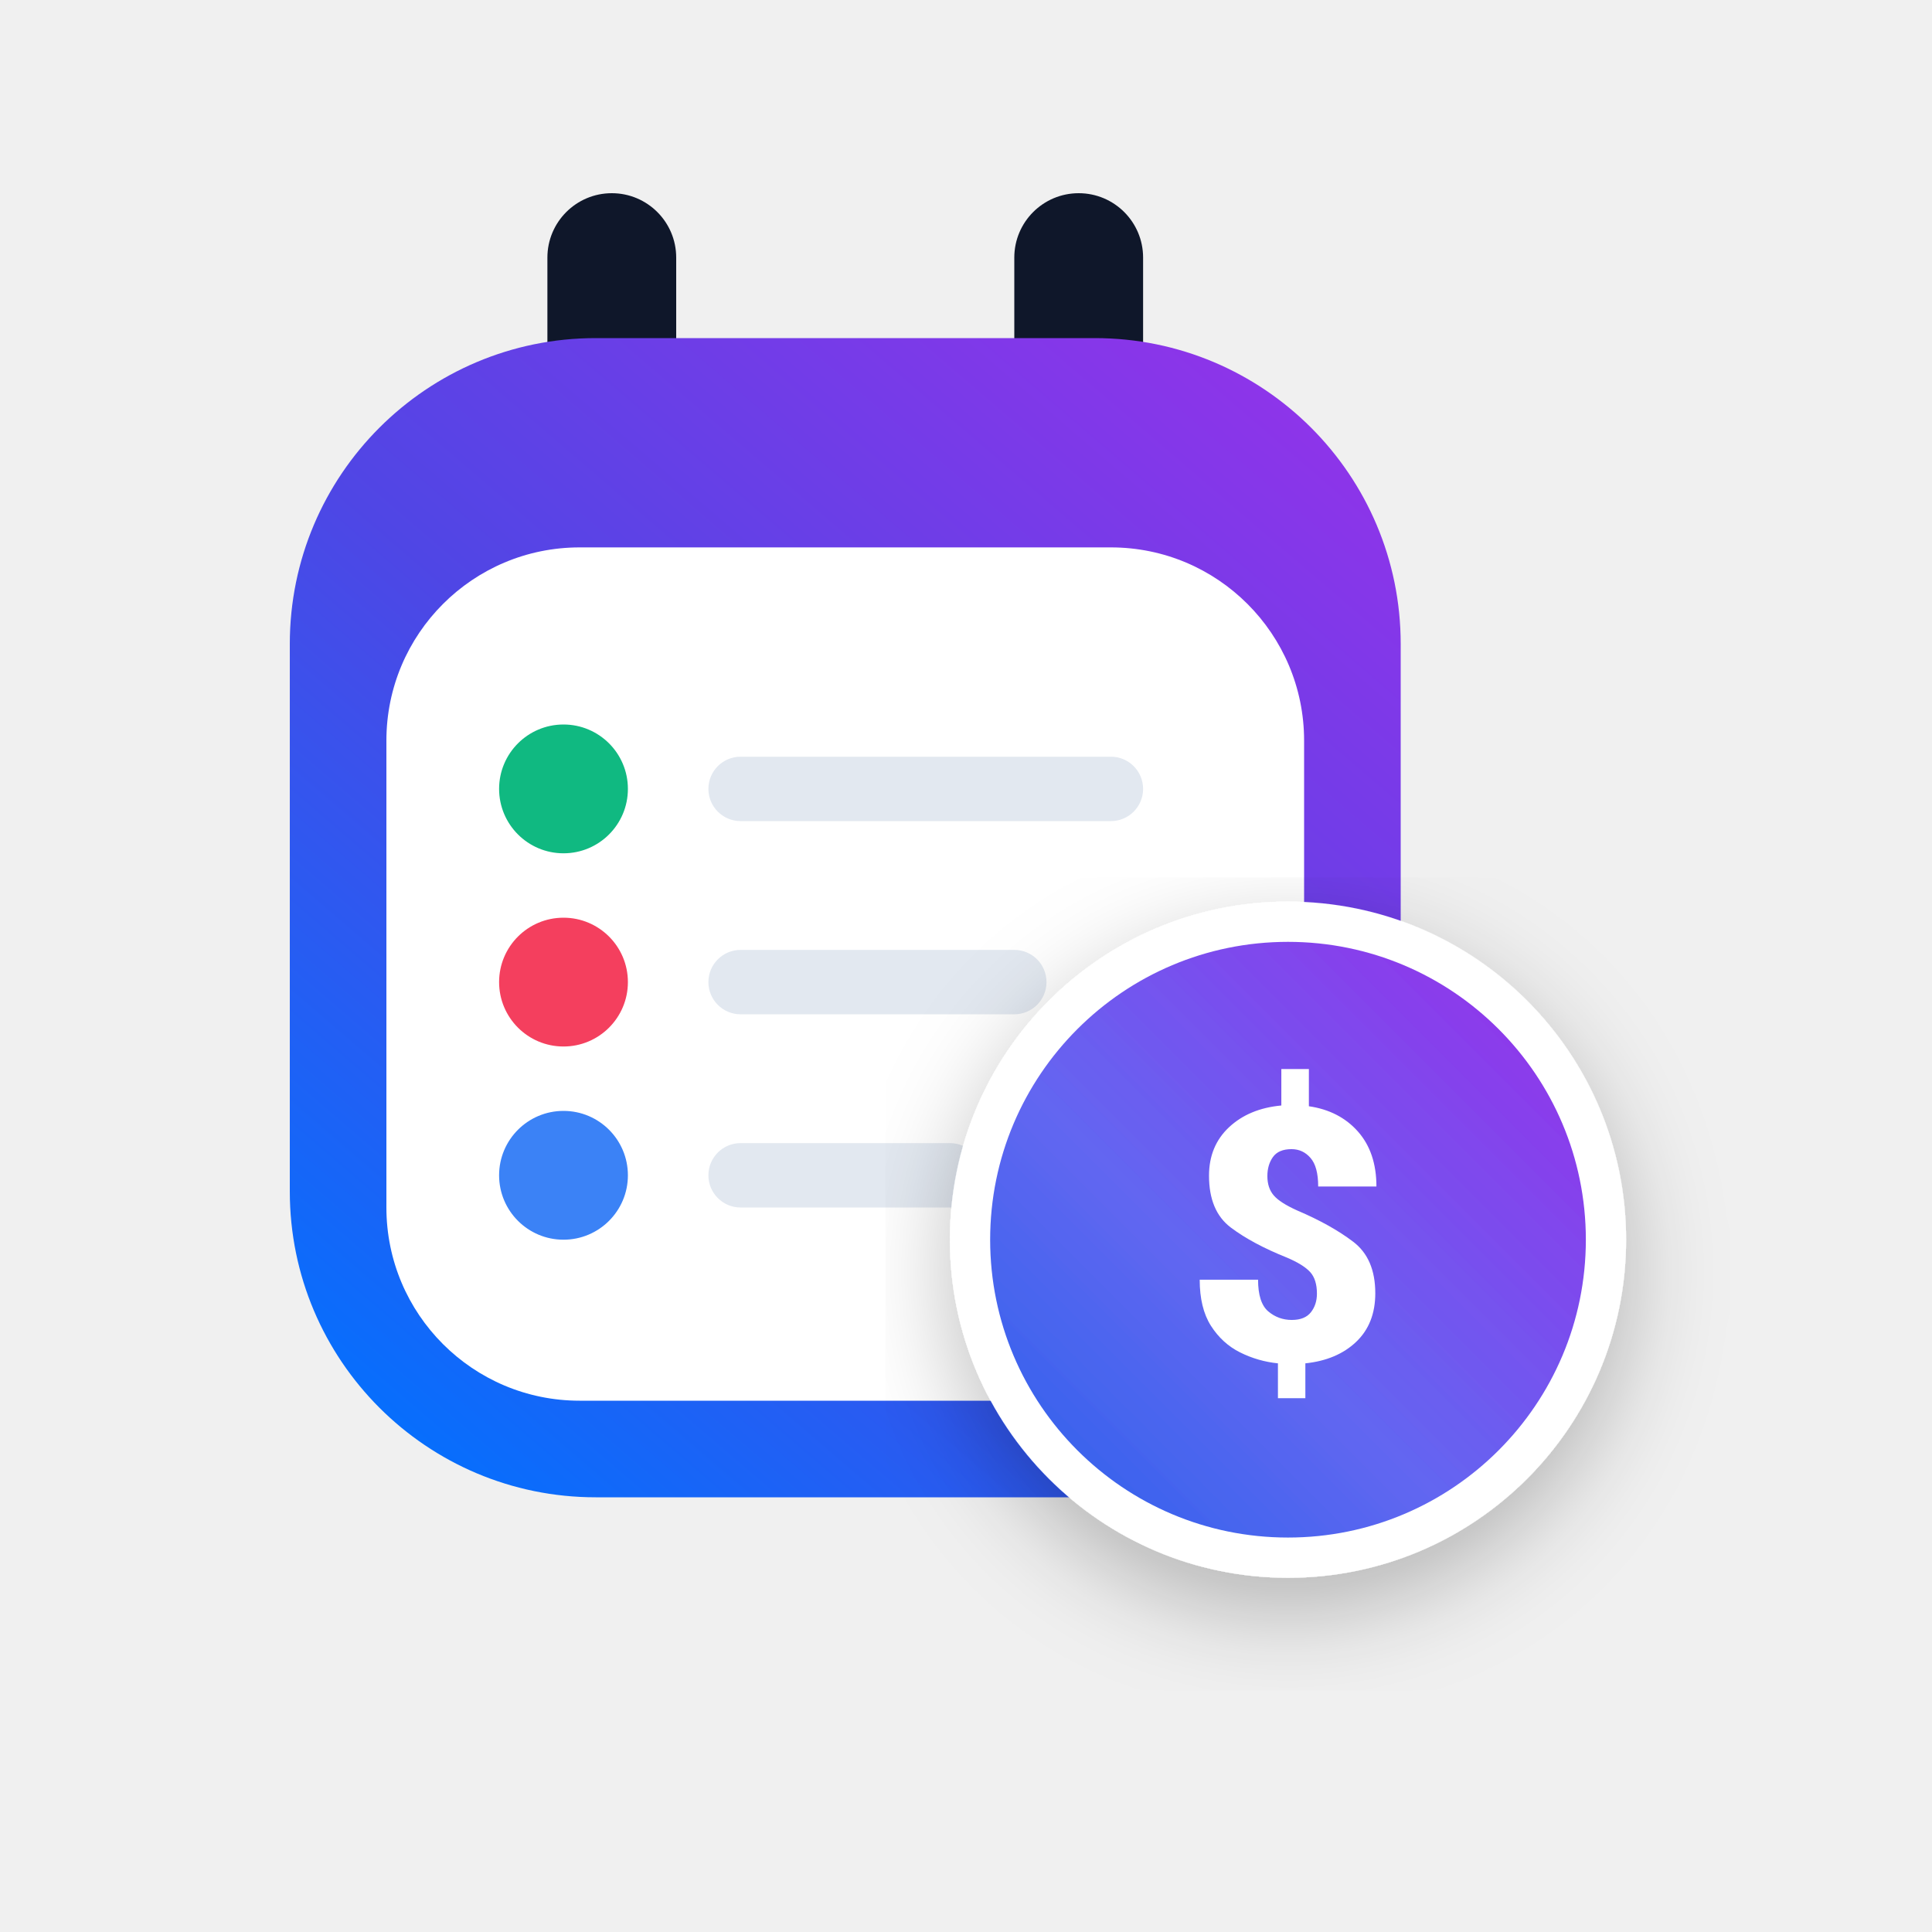
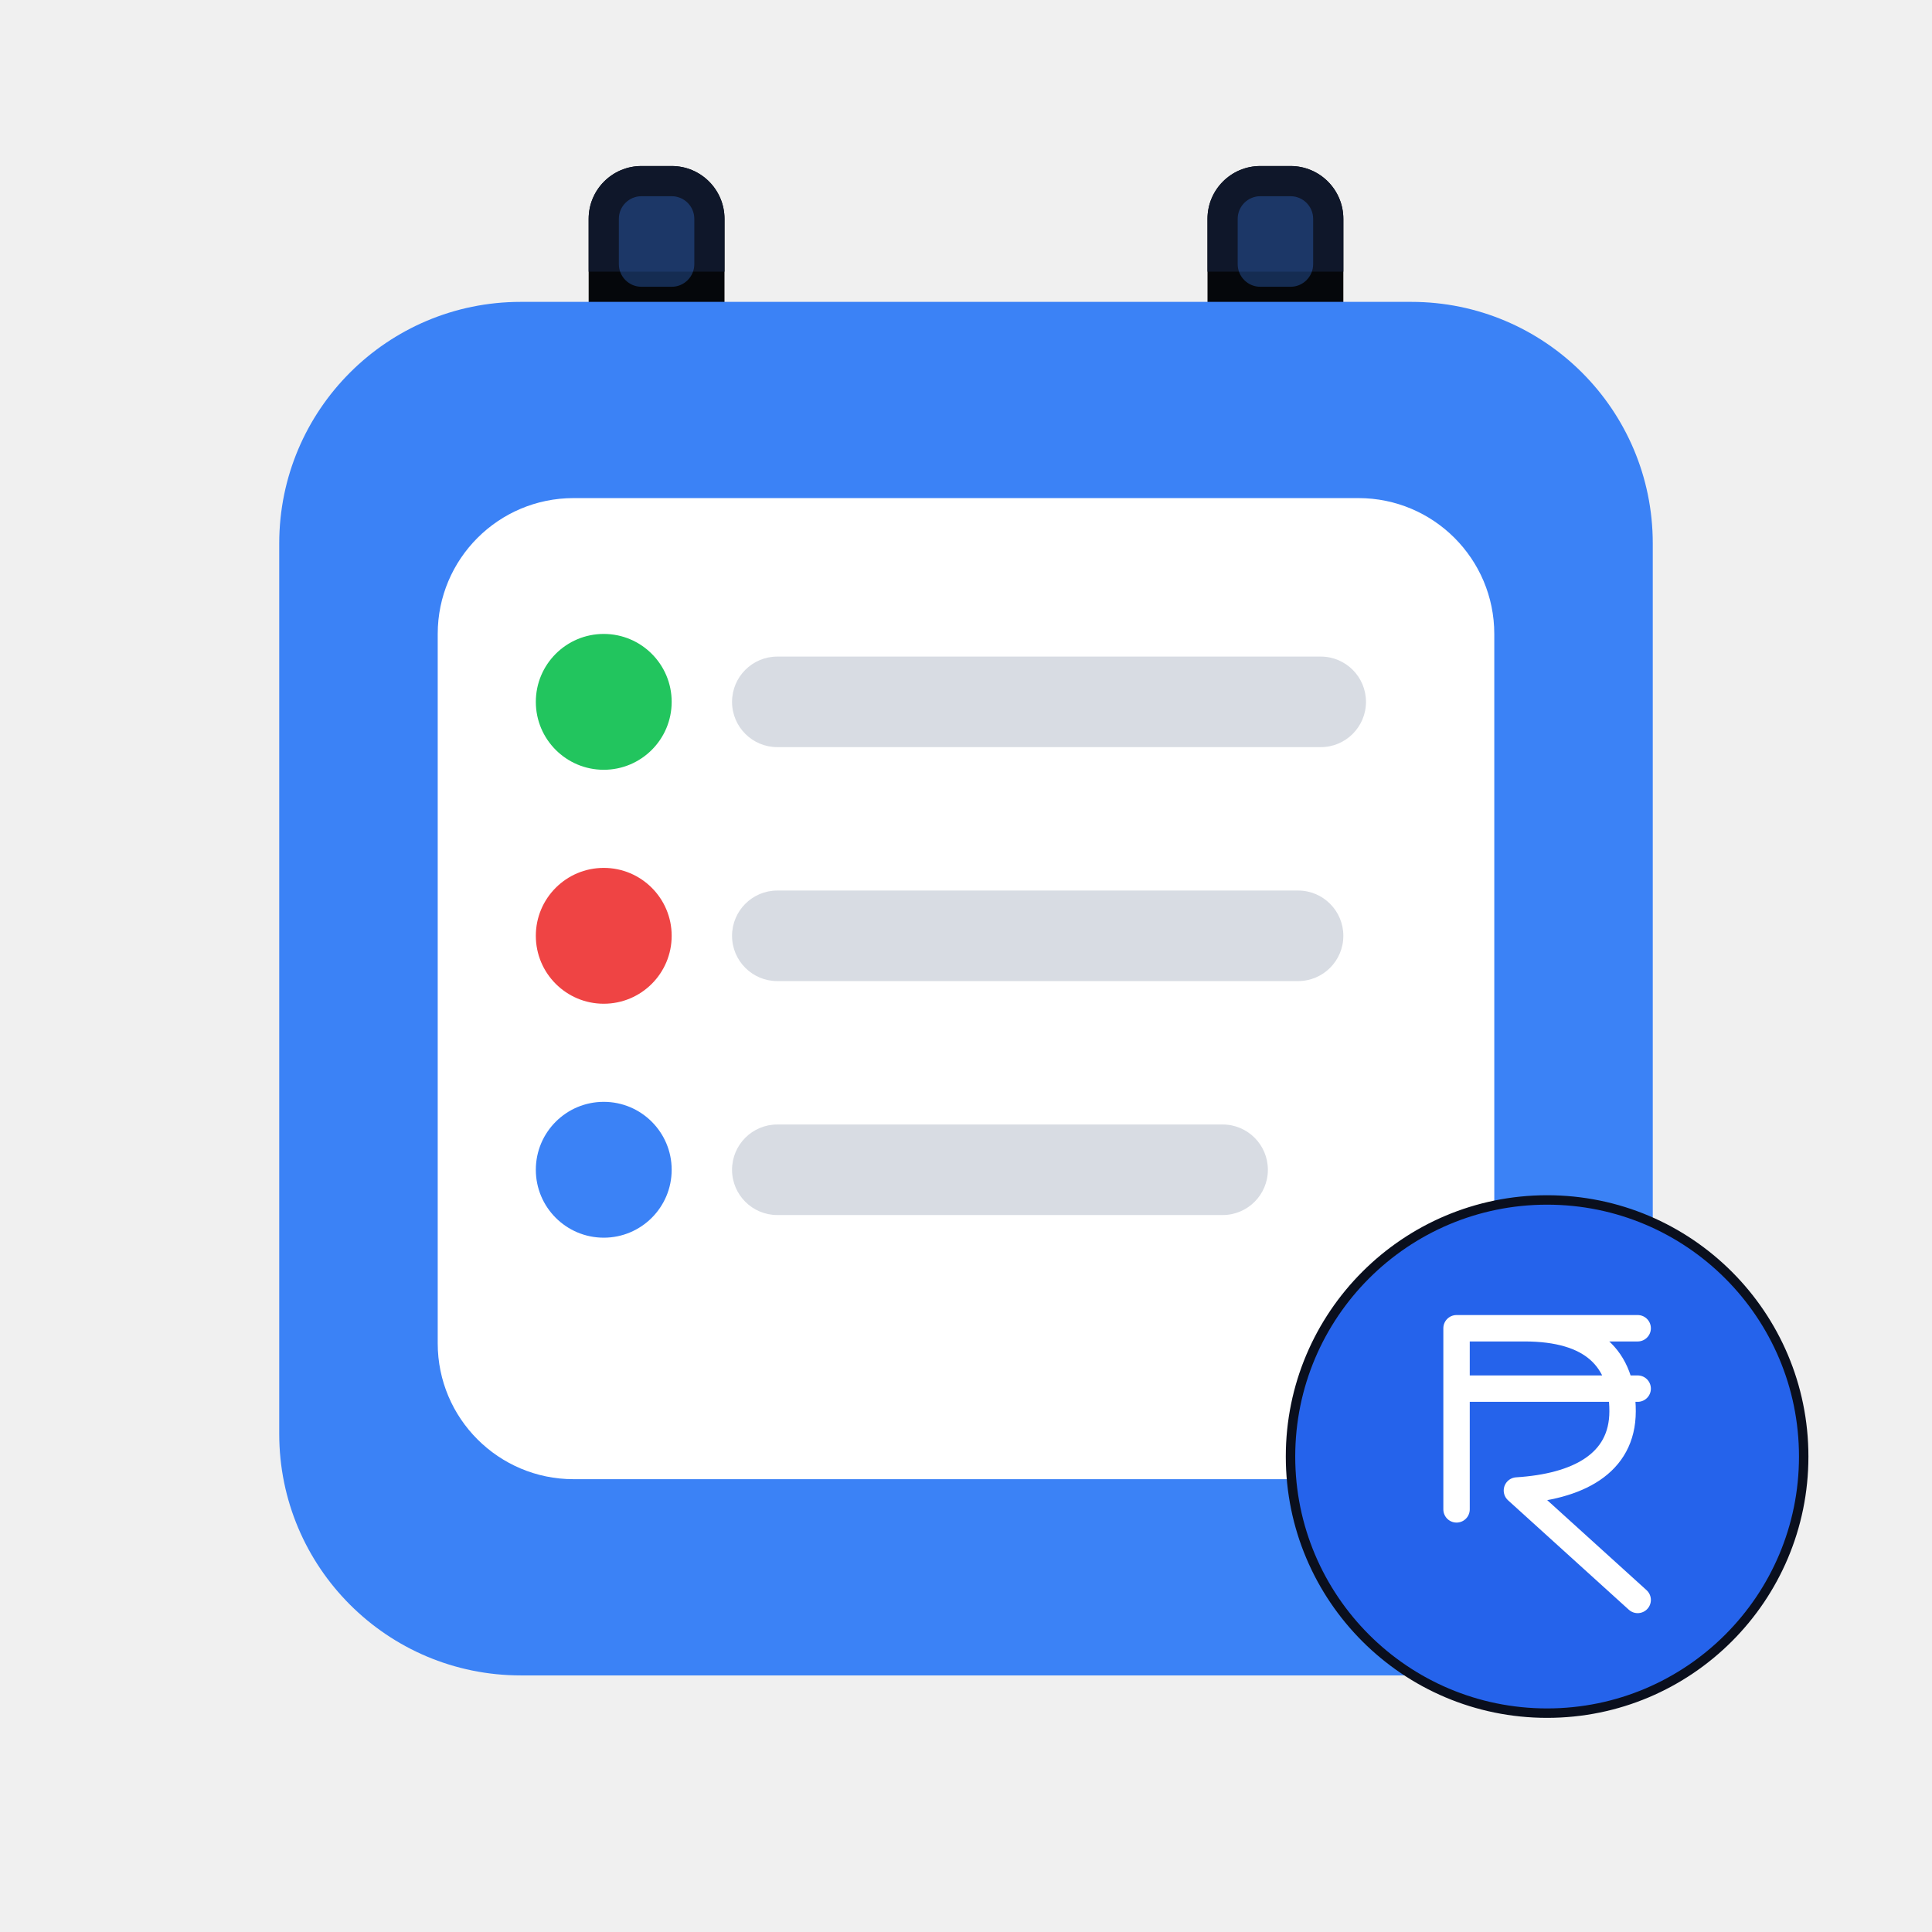
- <svg xmlns="http://www.w3.org/2000/svg" width="240" height="240" viewBox="0 0 240 240" fill="none">
-   <defs>
-     <linearGradient id="calBorderGrad" x1="40" y1="180" x2="160" y2="40" gradientUnits="userSpaceOnUse">
-       <stop offset="0%" stop-color="#0072ff" />
-       <stop offset="50%" stop-color="#4f46e5" />
-       <stop offset="100%" stop-color="#9333ea" />
-     </linearGradient>
-     <linearGradient id="coinGrad" x1="120" y1="190" x2="190" y2="120" gradientUnits="userSpaceOnUse">
-       <stop offset="0%" stop-color="#2563eb" />
-       <stop offset="45%" stop-color="#6366f1" />
-       <stop offset="100%" stop-color="#9333ea" />
-     </linearGradient>
-     <filter id="coinShadow" x="110" y="105" width="105" height="105" filterUnits="userSpaceOnUse">
-       <feDropShadow dx="0" dy="4" stdDeviation="6" flood-color="#000000" flood-opacity="0.25" />
-     </filter>
-   </defs>
-   <rect x="68" y="24" width="16" height="34" rx="8" fill="#0f172a" />
-   <rect x="126" y="24" width="16" height="34" rx="8" fill="#0f172a" />
-   <rect x="36" y="42" width="138" height="144" rx="38" fill="url(#calBorderGrad)" />
-   <rect x="48" y="68" width="114" height="106" rx="24" fill="#ffffff" />
-   <circle cx="70" cy="98" r="8" fill="#10b981" />
-   <rect x="88" y="94" width="54" height="8" rx="4" fill="#e2e8f0" />
-   <circle cx="70" cy="122" r="8" fill="#f43f5e" />
-   <rect x="88" y="118" width="42" height="8" rx="4" fill="#e2e8f0" />
-   <circle cx="70" cy="146" r="8" fill="#3b82f6" />
-   <rect x="88" y="142" width="34" height="8" rx="4" fill="#e2e8f0" />
-   <g filter="url(#coinShadow)">
-     <circle cx="160" cy="154" r="42" fill="#ffffff" />
-     <circle cx="160" cy="154" r="37" fill="url(#coinGrad)" />
-     <text x="160" y="169" text-anchor="middle" fill="#ffffff" font-family="-apple-system, BlinkMacSystemFont, 'Segoe UI', Roboto, sans-serif" font-size="44" font-weight="800">$</text>
+ <svg xmlns="http://www.w3.org/2000/svg" viewBox="0 0 512 512" fill="none">
+   <g id="clips">
+     <rect x="156" y="44" width="36" height="74" rx="14" fill="#05070B" />
+     <path d="M156 58C156 50.268 162.268 44 170 44H178C185.732 44 192 50.268 192 58V72H156V58Z" fill="#0F172A" />
+     <rect x="164" y="52" width="20" height="24" rx="6" fill="#3B82F6" fill-opacity="0.3" />
+     <rect x="320" y="44" width="36" height="74" rx="14" fill="#05070B" />
+     <path d="M320 58C320 50.268 326.268 44 334 44H342C349.732 44 356 50.268 356 58V72H320V58Z" fill="#0F172A" />
+     <rect x="328" y="52" width="20" height="24" rx="6" fill="#3B82F6" fill-opacity="0.3" />
+   </g>
+   <rect x="74" y="80" width="364" height="364" rx="64" fill="#3B82F6" />
+   <rect x="116" y="132" width="280" height="260" rx="36" fill="#FFFFFF" />
+   <circle cx="160" cy="186" r="18" fill="#22C55E" />
+   <rect x="194" y="174" width="168" height="24" rx="12" fill="#D8DCE3" />
+   <circle cx="160" cy="248" r="18" fill="#EF4444" />
+   <rect x="194" y="236" width="162" height="24" rx="12" fill="#D8DCE3" />
+   <circle cx="160" cy="310" r="18" fill="#3B82F6" />
+   <rect x="194" y="298" width="142" height="24" rx="12" fill="#D8DCE3" />
+   <g id="rupee-badge">
+     <circle cx="410" cy="386" r="68" fill="#2563EB" stroke="#0A0F1D" stroke-width="2.5" />
+     <path d="M386 352H434M386 368H434M386 352V400M404 352C422 352 430 360 430 374C430 388 418 394 402 395L434 424" stroke="#FFFFFF" stroke-width="7" stroke-linecap="round" stroke-linejoin="round" />
  </g>
</svg>
